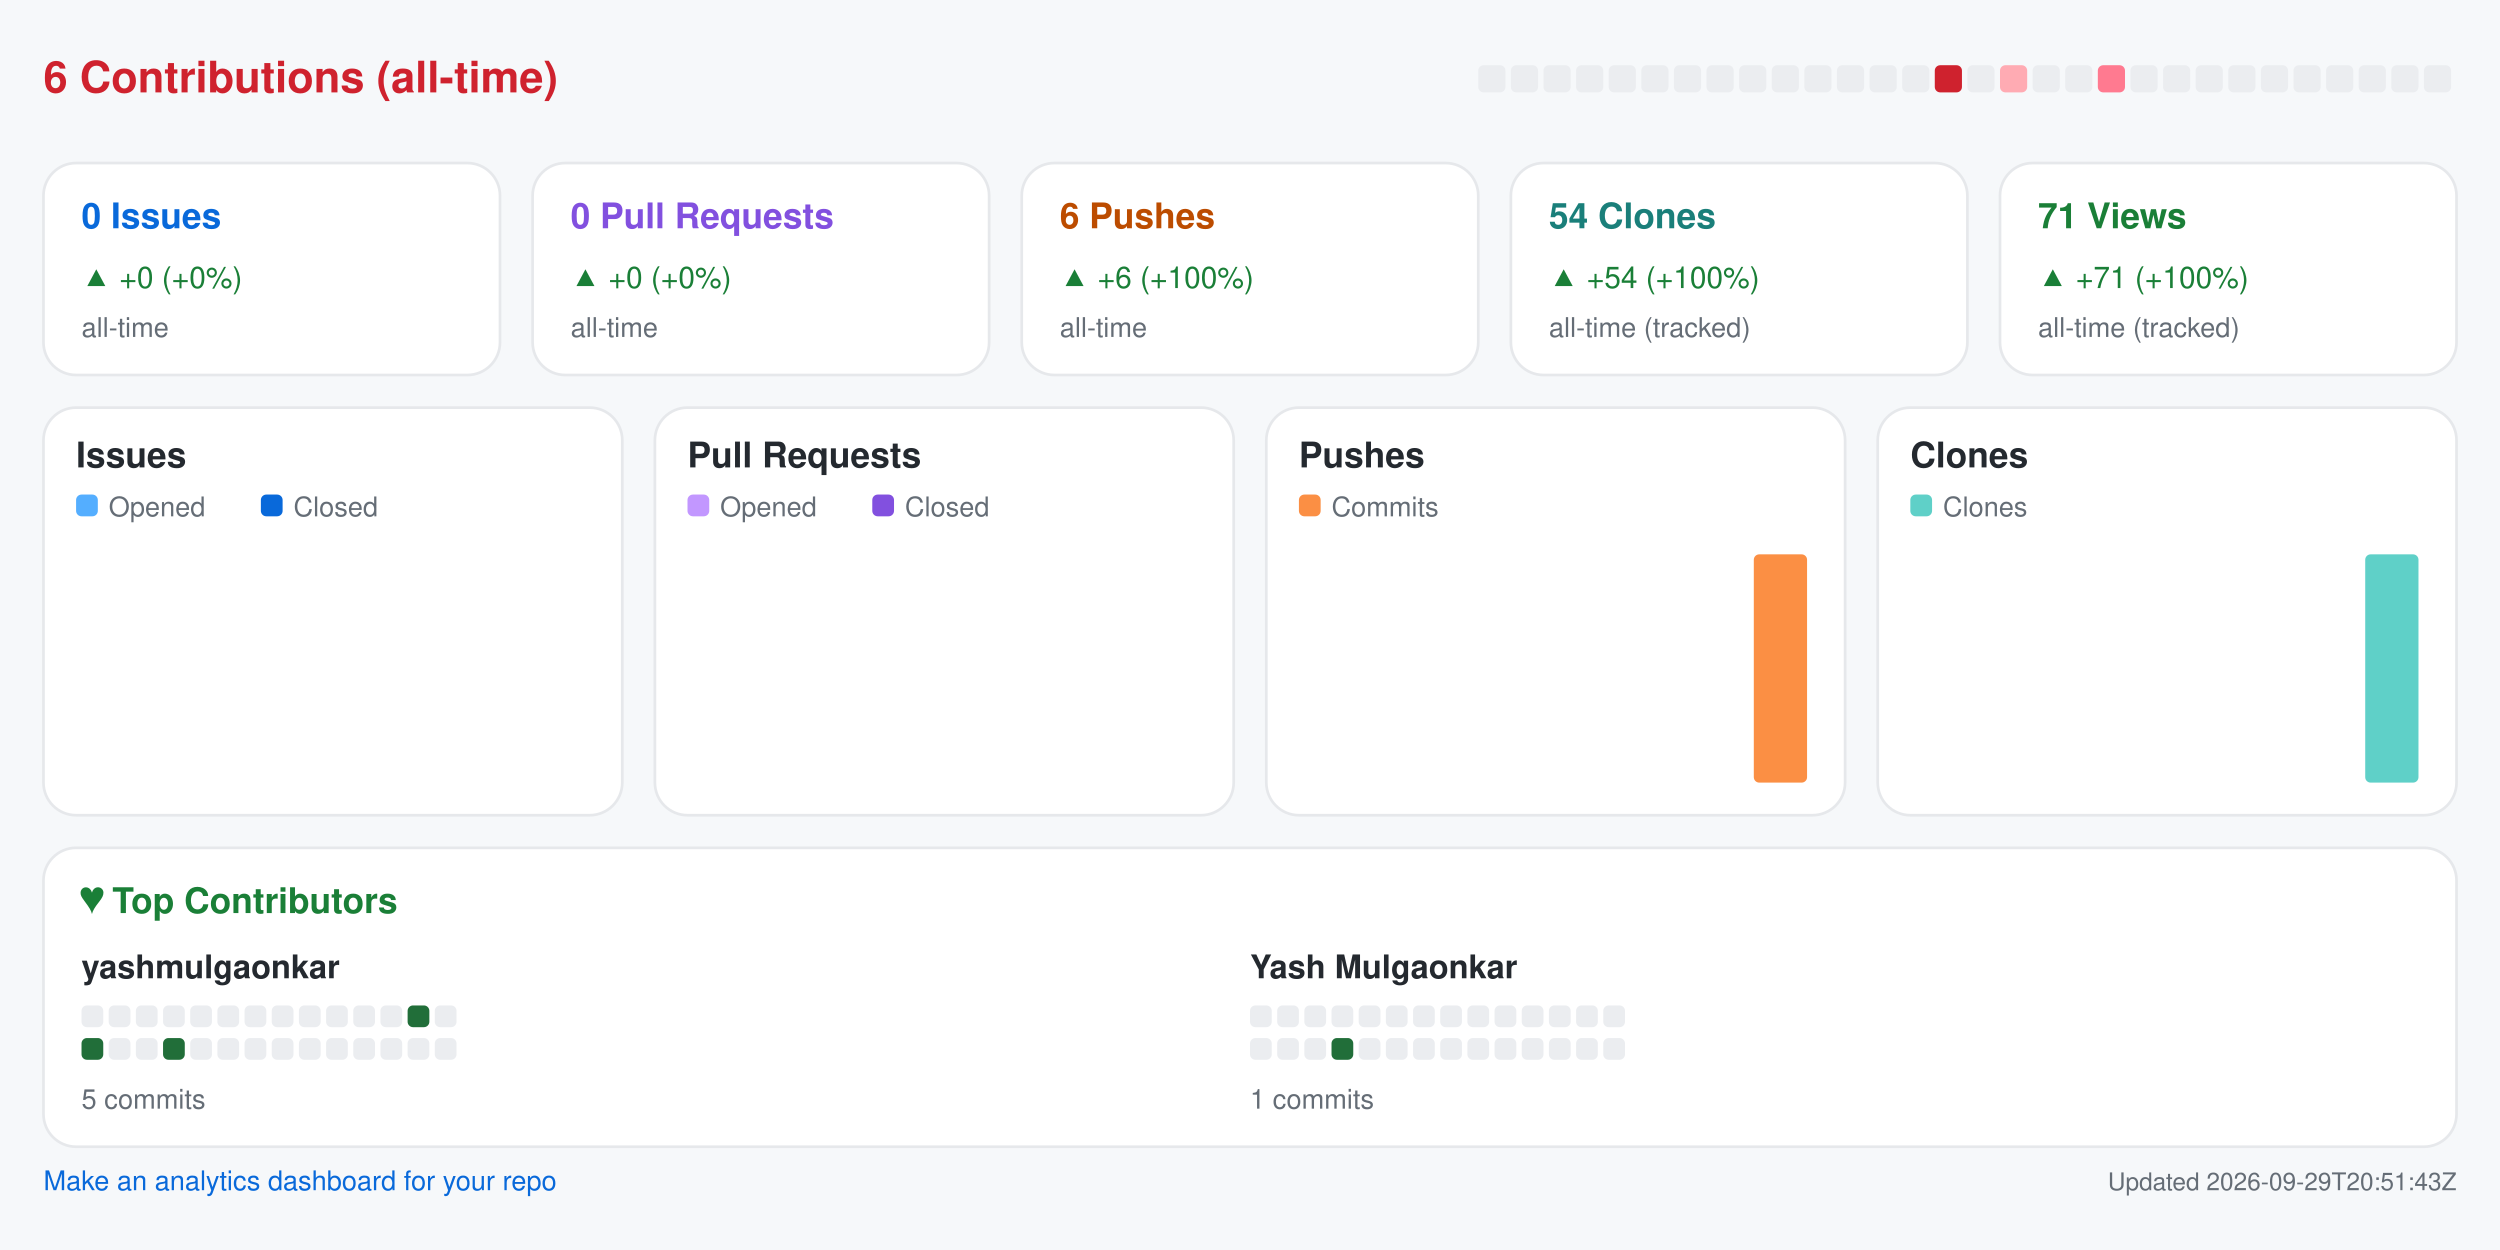
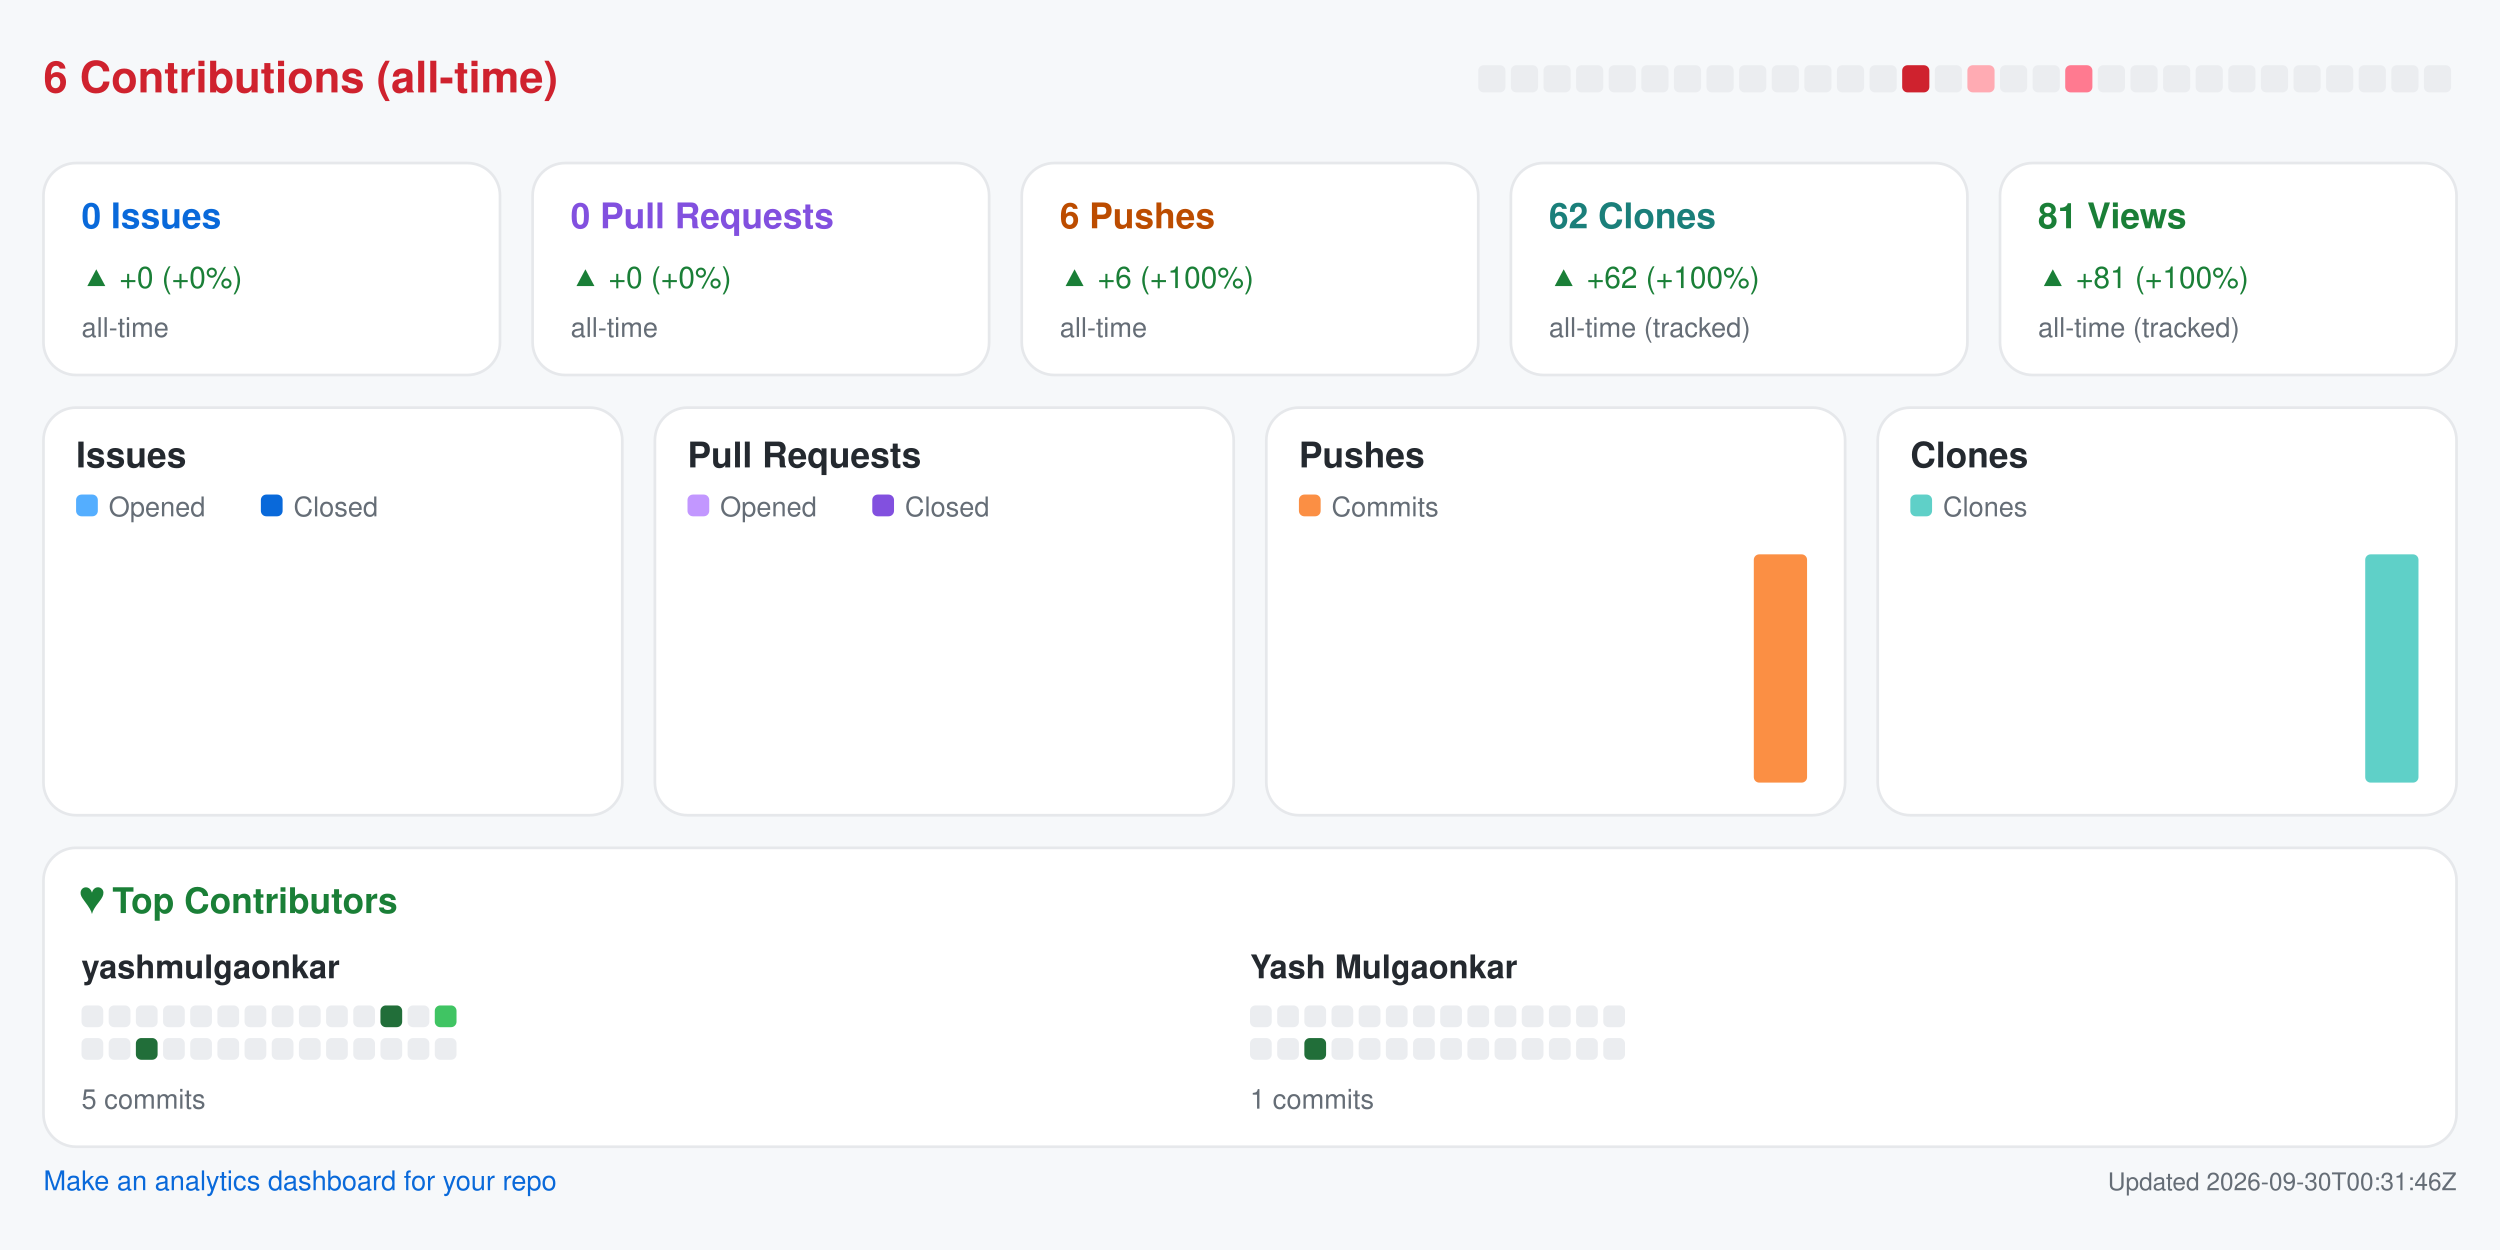
<svg xmlns="http://www.w3.org/2000/svg" width="920" height="460" viewBox="0 0 920 460" role="img" aria-label="Repository analytics for yashmulgaonkar/pi-tools">
  <rect x="0.0" y="0.0" width="920.0" height="460.0" rx="0" fill="#f6f8fa" />
  <text x="16.0" y="34.0" fill="#cf222e" font-size="16" font-family="-apple-system,BlinkMacSystemFont,Segoe UI,Helvetica,Arial,sans-serif" font-weight="600" text-anchor="start">6 Contributions (all-time)</text>
  <rect x="544.0" y="24.0" width="10.0" height="10.0" rx="2" fill="#ebedf0" />
  <rect x="556.0" y="24.0" width="10.0" height="10.0" rx="2" fill="#ebedf0" />
  <rect x="568.0" y="24.0" width="10.0" height="10.0" rx="2" fill="#ebedf0" />
  <rect x="580.0" y="24.0" width="10.0" height="10.0" rx="2" fill="#ebedf0" />
  <rect x="592.0" y="24.0" width="10.0" height="10.0" rx="2" fill="#ebedf0" />
  <rect x="604.0" y="24.0" width="10.0" height="10.0" rx="2" fill="#ebedf0" />
  <rect x="616.0" y="24.0" width="10.0" height="10.0" rx="2" fill="#ebedf0" />
  <rect x="628.0" y="24.0" width="10.0" height="10.0" rx="2" fill="#ebedf0" />
  <rect x="640.0" y="24.0" width="10.0" height="10.0" rx="2" fill="#ebedf0" />
  <rect x="652.0" y="24.0" width="10.0" height="10.0" rx="2" fill="#ebedf0" />
  <rect x="664.0" y="24.0" width="10.0" height="10.0" rx="2" fill="#ebedf0" />
  <rect x="676.0" y="24.0" width="10.0" height="10.0" rx="2" fill="#ebedf0" />
  <rect x="688.0" y="24.0" width="10.0" height="10.0" rx="2" fill="#ebedf0" />
-   <rect x="700.0" y="24.0" width="10.0" height="10.0" rx="2" fill="#ebedf0" />
-   <rect x="712.0" y="24.0" width="10.0" height="10.0" rx="2" fill="#cf222e" />
-   <rect x="724.0" y="24.0" width="10.0" height="10.0" rx="2" fill="#ebedf0" />
-   <rect x="736.0" y="24.0" width="10.0" height="10.0" rx="2" fill="#ffabb3" />
+   <rect x="700.0" y="24.0" width="10.0" height="10.0" rx="2" fill="#cf222e" />
+   <rect x="712.0" y="24.0" width="10.0" height="10.0" rx="2" fill="#ebedf0" />
+   <rect x="724.0" y="24.0" width="10.0" height="10.0" rx="2" fill="#ffabb3" />
+   <rect x="736.0" y="24.0" width="10.0" height="10.0" rx="2" fill="#ebedf0" />
  <rect x="748.0" y="24.0" width="10.0" height="10.0" rx="2" fill="#ebedf0" />
-   <rect x="760.0" y="24.0" width="10.0" height="10.0" rx="2" fill="#ebedf0" />
-   <rect x="772.0" y="24.0" width="10.0" height="10.0" rx="2" fill="#ff7a90" />
+   <rect x="760.0" y="24.0" width="10.0" height="10.0" rx="2" fill="#ff7a90" />
+   <rect x="772.0" y="24.0" width="10.0" height="10.0" rx="2" fill="#ebedf0" />
  <rect x="784.0" y="24.0" width="10.0" height="10.0" rx="2" fill="#ebedf0" />
  <rect x="796.0" y="24.0" width="10.0" height="10.0" rx="2" fill="#ebedf0" />
  <rect x="808.0" y="24.0" width="10.0" height="10.0" rx="2" fill="#ebedf0" />
  <rect x="820.0" y="24.0" width="10.0" height="10.0" rx="2" fill="#ebedf0" />
  <rect x="832.0" y="24.0" width="10.0" height="10.0" rx="2" fill="#ebedf0" />
  <rect x="844.0" y="24.0" width="10.0" height="10.0" rx="2" fill="#ebedf0" />
  <rect x="856.0" y="24.0" width="10.0" height="10.0" rx="2" fill="#ebedf0" />
  <rect x="868.0" y="24.0" width="10.0" height="10.0" rx="2" fill="#ebedf0" />
  <rect x="880.0" y="24.0" width="10.0" height="10.0" rx="2" fill="#ebedf0" />
  <rect x="892.0" y="24.0" width="10.0" height="10.0" rx="2" fill="#ebedf0" />
  <rect x="16.0" y="60.0" width="168.0" height="78.0" rx="12" fill="#ffffff" stroke="#e6e8eb" />
  <text x="30.0" y="84.0" fill="#0969da" font-size="13" font-family="-apple-system,BlinkMacSystemFont,Segoe UI,Helvetica,Arial,sans-serif" font-weight="600" text-anchor="start">0 Issues</text>
  <text x="30.0" y="106.0" fill="#1a7f37" font-size="11" font-family="-apple-system,BlinkMacSystemFont,Segoe UI,Helvetica,Arial,sans-serif" font-weight="400" text-anchor="start">▲ +0 (+0%)</text>
  <text x="30.0" y="124.0" fill="#656d76" font-size="10" font-family="-apple-system,BlinkMacSystemFont,Segoe UI,Helvetica,Arial,sans-serif" font-weight="400" text-anchor="start">all-time</text>
  <rect x="196.0" y="60.0" width="168.0" height="78.0" rx="12" fill="#ffffff" stroke="#e6e8eb" />
  <text x="210.0" y="84.0" fill="#8250df" font-size="13" font-family="-apple-system,BlinkMacSystemFont,Segoe UI,Helvetica,Arial,sans-serif" font-weight="600" text-anchor="start">0 Pull Requests</text>
  <text x="210.0" y="106.0" fill="#1a7f37" font-size="11" font-family="-apple-system,BlinkMacSystemFont,Segoe UI,Helvetica,Arial,sans-serif" font-weight="400" text-anchor="start">▲ +0 (+0%)</text>
  <text x="210.0" y="124.0" fill="#656d76" font-size="10" font-family="-apple-system,BlinkMacSystemFont,Segoe UI,Helvetica,Arial,sans-serif" font-weight="400" text-anchor="start">all-time</text>
  <rect x="376.0" y="60.0" width="168.0" height="78.0" rx="12" fill="#ffffff" stroke="#e6e8eb" />
  <text x="390.0" y="84.0" fill="#bc4c00" font-size="13" font-family="-apple-system,BlinkMacSystemFont,Segoe UI,Helvetica,Arial,sans-serif" font-weight="600" text-anchor="start">6 Pushes</text>
  <text x="390.0" y="106.0" fill="#1a7f37" font-size="11" font-family="-apple-system,BlinkMacSystemFont,Segoe UI,Helvetica,Arial,sans-serif" font-weight="400" text-anchor="start">▲ +6 (+100%)</text>
  <text x="390.0" y="124.0" fill="#656d76" font-size="10" font-family="-apple-system,BlinkMacSystemFont,Segoe UI,Helvetica,Arial,sans-serif" font-weight="400" text-anchor="start">all-time</text>
  <rect x="556.0" y="60.0" width="168.0" height="78.0" rx="12" fill="#ffffff" stroke="#e6e8eb" />
-   <text x="570.0" y="84.0" fill="#1a7f7a" font-size="13" font-family="-apple-system,BlinkMacSystemFont,Segoe UI,Helvetica,Arial,sans-serif" font-weight="600" text-anchor="start">54 Clones</text>
-   <text x="570.0" y="106.0" fill="#1a7f37" font-size="11" font-family="-apple-system,BlinkMacSystemFont,Segoe UI,Helvetica,Arial,sans-serif" font-weight="400" text-anchor="start">▲ +54 (+100%)</text>
+   <text x="570.0" y="84.0" fill="#1a7f7a" font-size="13" font-family="-apple-system,BlinkMacSystemFont,Segoe UI,Helvetica,Arial,sans-serif" font-weight="600" text-anchor="start">62 Clones</text>
+   <text x="570.0" y="106.0" fill="#1a7f37" font-size="11" font-family="-apple-system,BlinkMacSystemFont,Segoe UI,Helvetica,Arial,sans-serif" font-weight="400" text-anchor="start">▲ +62 (+100%)</text>
  <text x="570.0" y="124.0" fill="#656d76" font-size="10" font-family="-apple-system,BlinkMacSystemFont,Segoe UI,Helvetica,Arial,sans-serif" font-weight="400" text-anchor="start">all-time (tracked)</text>
  <rect x="736.0" y="60.0" width="168.0" height="78.0" rx="12" fill="#ffffff" stroke="#e6e8eb" />
-   <text x="750.0" y="84.0" fill="#1a7f37" font-size="13" font-family="-apple-system,BlinkMacSystemFont,Segoe UI,Helvetica,Arial,sans-serif" font-weight="600" text-anchor="start">71 Views</text>
-   <text x="750.0" y="106.0" fill="#1a7f37" font-size="11" font-family="-apple-system,BlinkMacSystemFont,Segoe UI,Helvetica,Arial,sans-serif" font-weight="400" text-anchor="start">▲ +71 (+100%)</text>
+   <text x="750.0" y="84.0" fill="#1a7f37" font-size="13" font-family="-apple-system,BlinkMacSystemFont,Segoe UI,Helvetica,Arial,sans-serif" font-weight="600" text-anchor="start">81 Views</text>
+   <text x="750.0" y="106.0" fill="#1a7f37" font-size="11" font-family="-apple-system,BlinkMacSystemFont,Segoe UI,Helvetica,Arial,sans-serif" font-weight="400" text-anchor="start">▲ +81 (+100%)</text>
  <text x="750.0" y="124.0" fill="#656d76" font-size="10" font-family="-apple-system,BlinkMacSystemFont,Segoe UI,Helvetica,Arial,sans-serif" font-weight="400" text-anchor="start">all-time (tracked)</text>
  <rect x="16.0" y="150.0" width="213.0" height="150.0" rx="12" fill="#ffffff" stroke="#e6e8eb" />
  <text x="28.0" y="172.0" fill="#24292f" font-size="13" font-family="-apple-system,BlinkMacSystemFont,Segoe UI,Helvetica,Arial,sans-serif" font-weight="600" text-anchor="start">Issues</text>
  <rect x="28.0" y="182.0" width="8.0" height="8.0" rx="2" fill="#54aeff" />
  <text x="40.0" y="190.0" fill="#656d76" font-size="10" font-family="-apple-system,BlinkMacSystemFont,Segoe UI,Helvetica,Arial,sans-serif" font-weight="400" text-anchor="start">Opened</text>
  <rect x="96.0" y="182.0" width="8.0" height="8.0" rx="2" fill="#0969da" />
  <text x="108.0" y="190.0" fill="#656d76" font-size="10" font-family="-apple-system,BlinkMacSystemFont,Segoe UI,Helvetica,Arial,sans-serif" font-weight="400" text-anchor="start">Closed</text>
  <rect x="30.0" y="288.0" width="8.8" height="0.0" rx="2" fill="#54aeff" />
  <rect x="39.8" y="288.0" width="8.8" height="0.0" rx="2" fill="#0969da" />
  <rect x="53.6" y="288.0" width="8.8" height="0.0" rx="2" fill="#54aeff" />
  <rect x="63.4" y="288.0" width="8.8" height="0.0" rx="2" fill="#0969da" />
  <rect x="77.2" y="288.0" width="8.8" height="0.0" rx="2" fill="#54aeff" />
  <rect x="87.1" y="288.0" width="8.8" height="0.0" rx="2" fill="#0969da" />
  <rect x="100.9" y="288.0" width="8.8" height="0.0" rx="2" fill="#54aeff" />
  <rect x="110.7" y="288.0" width="8.8" height="0.0" rx="2" fill="#0969da" />
  <rect x="124.5" y="288.0" width="8.8" height="0.0" rx="2" fill="#54aeff" />
  <rect x="134.3" y="288.0" width="8.8" height="0.0" rx="2" fill="#0969da" />
  <rect x="148.1" y="288.0" width="8.8" height="0.0" rx="2" fill="#54aeff" />
  <rect x="157.9" y="288.0" width="8.8" height="0.0" rx="2" fill="#0969da" />
  <rect x="171.8" y="288.0" width="8.8" height="0.0" rx="2" fill="#54aeff" />
  <rect x="181.6" y="288.0" width="8.8" height="0.0" rx="2" fill="#0969da" />
  <rect x="195.4" y="288.0" width="8.8" height="0.0" rx="2" fill="#54aeff" />
  <rect x="205.2" y="288.0" width="8.8" height="0.0" rx="2" fill="#0969da" />
  <rect x="241.0" y="150.0" width="213.0" height="150.0" rx="12" fill="#ffffff" stroke="#e6e8eb" />
  <text x="253.0" y="172.0" fill="#24292f" font-size="13" font-family="-apple-system,BlinkMacSystemFont,Segoe UI,Helvetica,Arial,sans-serif" font-weight="600" text-anchor="start">Pull Requests</text>
  <rect x="253.0" y="182.0" width="8.0" height="8.0" rx="2" fill="#c297ff" />
  <text x="265.0" y="190.0" fill="#656d76" font-size="10" font-family="-apple-system,BlinkMacSystemFont,Segoe UI,Helvetica,Arial,sans-serif" font-weight="400" text-anchor="start">Opened</text>
  <rect x="321.0" y="182.0" width="8.0" height="8.0" rx="2" fill="#8250df" />
  <text x="333.0" y="190.0" fill="#656d76" font-size="10" font-family="-apple-system,BlinkMacSystemFont,Segoe UI,Helvetica,Arial,sans-serif" font-weight="400" text-anchor="start">Closed</text>
  <rect x="255.0" y="288.0" width="8.8" height="0.0" rx="2" fill="#c297ff" />
  <rect x="264.8" y="288.0" width="8.8" height="0.0" rx="2" fill="#8250df" />
  <rect x="278.6" y="288.0" width="8.8" height="0.0" rx="2" fill="#c297ff" />
  <rect x="288.4" y="288.0" width="8.8" height="0.0" rx="2" fill="#8250df" />
  <rect x="302.2" y="288.0" width="8.8" height="0.0" rx="2" fill="#c297ff" />
  <rect x="312.1" y="288.0" width="8.8" height="0.0" rx="2" fill="#8250df" />
  <rect x="325.9" y="288.0" width="8.8" height="0.0" rx="2" fill="#c297ff" />
  <rect x="335.7" y="288.0" width="8.8" height="0.0" rx="2" fill="#8250df" />
  <rect x="349.5" y="288.0" width="8.8" height="0.0" rx="2" fill="#c297ff" />
  <rect x="359.3" y="288.0" width="8.8" height="0.0" rx="2" fill="#8250df" />
  <rect x="373.1" y="288.0" width="8.8" height="0.0" rx="2" fill="#c297ff" />
  <rect x="382.9" y="288.0" width="8.8" height="0.0" rx="2" fill="#8250df" />
  <rect x="396.8" y="288.0" width="8.8" height="0.0" rx="2" fill="#c297ff" />
  <rect x="406.6" y="288.0" width="8.8" height="0.0" rx="2" fill="#8250df" />
  <rect x="420.4" y="288.0" width="8.8" height="0.0" rx="2" fill="#c297ff" />
  <rect x="430.2" y="288.0" width="8.8" height="0.0" rx="2" fill="#8250df" />
  <rect x="466.0" y="150.0" width="213.0" height="150.0" rx="12" fill="#ffffff" stroke="#e6e8eb" />
  <text x="478.0" y="172.0" fill="#24292f" font-size="13" font-family="-apple-system,BlinkMacSystemFont,Segoe UI,Helvetica,Arial,sans-serif" font-weight="600" text-anchor="start">Pushes</text>
  <rect x="478.0" y="182.0" width="8.0" height="8.0" rx="2" fill="#fb8f44" />
  <text x="490.0" y="190.0" fill="#656d76" font-size="10" font-family="-apple-system,BlinkMacSystemFont,Segoe UI,Helvetica,Arial,sans-serif" font-weight="400" text-anchor="start">Commits</text>
  <rect x="480.0" y="288.0" width="19.6" height="0.0" rx="2" fill="#fb8f44" />
  <rect x="503.6" y="288.0" width="19.6" height="0.0" rx="2" fill="#fb8f44" />
  <rect x="527.2" y="288.0" width="19.6" height="0.0" rx="2" fill="#fb8f44" />
  <rect x="550.9" y="288.0" width="19.6" height="0.0" rx="2" fill="#fb8f44" />
  <rect x="574.5" y="288.0" width="19.6" height="0.0" rx="2" fill="#fb8f44" />
  <rect x="598.1" y="288.0" width="19.6" height="0.0" rx="2" fill="#fb8f44" />
  <rect x="621.8" y="288.0" width="19.6" height="0.0" rx="2" fill="#fb8f44" />
  <rect x="645.4" y="204.0" width="19.6" height="84.0" rx="2" fill="#fb8f44" />
  <rect x="691.0" y="150.0" width="213.0" height="150.0" rx="12" fill="#ffffff" stroke="#e6e8eb" />
  <text x="703.0" y="172.0" fill="#24292f" font-size="13" font-family="-apple-system,BlinkMacSystemFont,Segoe UI,Helvetica,Arial,sans-serif" font-weight="600" text-anchor="start">Clones</text>
  <rect x="703.0" y="182.0" width="8.0" height="8.0" rx="2" fill="#5fd0c8" />
  <text x="715.0" y="190.0" fill="#656d76" font-size="10" font-family="-apple-system,BlinkMacSystemFont,Segoe UI,Helvetica,Arial,sans-serif" font-weight="400" text-anchor="start">Clones</text>
  <rect x="705.0" y="288.0" width="19.6" height="0.0" rx="2" fill="#5fd0c8" />
  <rect x="728.6" y="288.0" width="19.6" height="0.0" rx="2" fill="#5fd0c8" />
  <rect x="752.2" y="288.0" width="19.6" height="0.0" rx="2" fill="#5fd0c8" />
  <rect x="775.9" y="288.0" width="19.6" height="0.0" rx="2" fill="#5fd0c8" />
  <rect x="799.5" y="288.0" width="19.6" height="0.0" rx="2" fill="#5fd0c8" />
  <rect x="823.1" y="288.0" width="19.6" height="0.0" rx="2" fill="#5fd0c8" />
  <rect x="846.8" y="288.0" width="19.6" height="0.0" rx="2" fill="#5fd0c8" />
  <rect x="870.4" y="204.0" width="19.6" height="84.0" rx="2" fill="#5fd0c8" />
  <rect x="16.0" y="312.0" width="888.0" height="110.0" rx="12" fill="#ffffff" stroke="#e6e8eb" />
  <text x="30.0" y="336.0" fill="#1a7f37" font-size="13" font-family="-apple-system,BlinkMacSystemFont,Segoe UI,Helvetica,Arial,sans-serif" font-weight="600" text-anchor="start">♥  Top Contributors</text>
  <text x="30.0" y="360.0" fill="#24292f" font-size="12" font-family="-apple-system,BlinkMacSystemFont,Segoe UI,Helvetica,Arial,sans-serif" font-weight="600" text-anchor="start">yashmulgaonkar</text>
  <rect x="30.0" y="370.0" width="8.0" height="8.0" rx="2" fill="#ebedf0" />
  <rect x="40.0" y="370.0" width="8.0" height="8.0" rx="2" fill="#ebedf0" />
  <rect x="50.0" y="370.0" width="8.0" height="8.0" rx="2" fill="#ebedf0" />
  <rect x="60.0" y="370.0" width="8.0" height="8.0" rx="2" fill="#ebedf0" />
  <rect x="70.0" y="370.0" width="8.0" height="8.0" rx="2" fill="#ebedf0" />
  <rect x="80.0" y="370.0" width="8.0" height="8.0" rx="2" fill="#ebedf0" />
  <rect x="90.0" y="370.0" width="8.0" height="8.0" rx="2" fill="#ebedf0" />
  <rect x="100.0" y="370.0" width="8.0" height="8.0" rx="2" fill="#ebedf0" />
  <rect x="110.0" y="370.0" width="8.0" height="8.0" rx="2" fill="#ebedf0" />
  <rect x="120.0" y="370.0" width="8.0" height="8.0" rx="2" fill="#ebedf0" />
  <rect x="130.0" y="370.0" width="8.0" height="8.0" rx="2" fill="#ebedf0" />
-   <rect x="140.0" y="370.0" width="8.0" height="8.0" rx="2" fill="#ebedf0" />
-   <rect x="150.0" y="370.0" width="8.0" height="8.0" rx="2" fill="#216e39" />
-   <rect x="160.0" y="370.0" width="8.0" height="8.0" rx="2" fill="#ebedf0" />
-   <rect x="30.0" y="382.0" width="8.0" height="8.0" rx="2" fill="#216e39" />
+   <rect x="140.0" y="370.0" width="8.0" height="8.0" rx="2" fill="#216e39" />
+   <rect x="150.0" y="370.0" width="8.0" height="8.0" rx="2" fill="#ebedf0" />
+   <rect x="160.0" y="370.0" width="8.0" height="8.0" rx="2" fill="#40c463" />
+   <rect x="30.0" y="382.0" width="8.0" height="8.0" rx="2" fill="#ebedf0" />
  <rect x="40.0" y="382.0" width="8.0" height="8.0" rx="2" fill="#ebedf0" />
-   <rect x="50.0" y="382.0" width="8.0" height="8.0" rx="2" fill="#ebedf0" />
-   <rect x="60.0" y="382.0" width="8.0" height="8.0" rx="2" fill="#216e39" />
+   <rect x="50.0" y="382.0" width="8.0" height="8.0" rx="2" fill="#216e39" />
+   <rect x="60.0" y="382.0" width="8.0" height="8.0" rx="2" fill="#ebedf0" />
  <rect x="70.0" y="382.0" width="8.0" height="8.0" rx="2" fill="#ebedf0" />
  <rect x="80.0" y="382.0" width="8.0" height="8.0" rx="2" fill="#ebedf0" />
  <rect x="90.0" y="382.0" width="8.0" height="8.0" rx="2" fill="#ebedf0" />
  <rect x="100.0" y="382.0" width="8.0" height="8.0" rx="2" fill="#ebedf0" />
  <rect x="110.0" y="382.0" width="8.0" height="8.0" rx="2" fill="#ebedf0" />
  <rect x="120.0" y="382.0" width="8.0" height="8.0" rx="2" fill="#ebedf0" />
  <rect x="130.0" y="382.0" width="8.0" height="8.0" rx="2" fill="#ebedf0" />
  <rect x="140.0" y="382.0" width="8.0" height="8.0" rx="2" fill="#ebedf0" />
  <rect x="150.0" y="382.0" width="8.0" height="8.0" rx="2" fill="#ebedf0" />
  <rect x="160.0" y="382.0" width="8.0" height="8.0" rx="2" fill="#ebedf0" />
  <text x="30.0" y="408.0" fill="#656d76" font-size="10" font-family="-apple-system,BlinkMacSystemFont,Segoe UI,Helvetica,Arial,sans-serif" font-weight="400" text-anchor="start">5 commits</text>
  <text x="460.0" y="360.0" fill="#24292f" font-size="12" font-family="-apple-system,BlinkMacSystemFont,Segoe UI,Helvetica,Arial,sans-serif" font-weight="600" text-anchor="start">Yash Mulgaonkar</text>
  <rect x="460.0" y="370.0" width="8.0" height="8.0" rx="2" fill="#ebedf0" />
  <rect x="470.0" y="370.0" width="8.0" height="8.0" rx="2" fill="#ebedf0" />
  <rect x="480.0" y="370.0" width="8.0" height="8.0" rx="2" fill="#ebedf0" />
  <rect x="490.0" y="370.0" width="8.0" height="8.0" rx="2" fill="#ebedf0" />
  <rect x="500.0" y="370.0" width="8.0" height="8.0" rx="2" fill="#ebedf0" />
  <rect x="510.0" y="370.0" width="8.0" height="8.0" rx="2" fill="#ebedf0" />
  <rect x="520.0" y="370.0" width="8.0" height="8.0" rx="2" fill="#ebedf0" />
  <rect x="530.0" y="370.0" width="8.0" height="8.0" rx="2" fill="#ebedf0" />
  <rect x="540.0" y="370.0" width="8.0" height="8.0" rx="2" fill="#ebedf0" />
  <rect x="550.0" y="370.0" width="8.0" height="8.0" rx="2" fill="#ebedf0" />
  <rect x="560.0" y="370.0" width="8.0" height="8.0" rx="2" fill="#ebedf0" />
  <rect x="570.0" y="370.0" width="8.0" height="8.0" rx="2" fill="#ebedf0" />
  <rect x="580.0" y="370.0" width="8.0" height="8.0" rx="2" fill="#ebedf0" />
  <rect x="590.0" y="370.0" width="8.0" height="8.0" rx="2" fill="#ebedf0" />
  <rect x="460.0" y="382.0" width="8.0" height="8.0" rx="2" fill="#ebedf0" />
  <rect x="470.0" y="382.0" width="8.0" height="8.0" rx="2" fill="#ebedf0" />
-   <rect x="480.0" y="382.0" width="8.0" height="8.0" rx="2" fill="#ebedf0" />
-   <rect x="490.0" y="382.0" width="8.0" height="8.0" rx="2" fill="#216e39" />
+   <rect x="480.0" y="382.0" width="8.0" height="8.0" rx="2" fill="#216e39" />
+   <rect x="490.0" y="382.0" width="8.0" height="8.0" rx="2" fill="#ebedf0" />
  <rect x="500.0" y="382.0" width="8.0" height="8.0" rx="2" fill="#ebedf0" />
  <rect x="510.0" y="382.0" width="8.0" height="8.0" rx="2" fill="#ebedf0" />
  <rect x="520.0" y="382.0" width="8.0" height="8.0" rx="2" fill="#ebedf0" />
  <rect x="530.0" y="382.0" width="8.0" height="8.0" rx="2" fill="#ebedf0" />
  <rect x="540.0" y="382.0" width="8.0" height="8.0" rx="2" fill="#ebedf0" />
  <rect x="550.0" y="382.0" width="8.0" height="8.0" rx="2" fill="#ebedf0" />
  <rect x="560.0" y="382.0" width="8.0" height="8.0" rx="2" fill="#ebedf0" />
  <rect x="570.0" y="382.0" width="8.0" height="8.0" rx="2" fill="#ebedf0" />
  <rect x="580.0" y="382.0" width="8.0" height="8.0" rx="2" fill="#ebedf0" />
  <rect x="590.0" y="382.0" width="8.0" height="8.0" rx="2" fill="#ebedf0" />
  <text x="460.0" y="408.0" fill="#656d76" font-size="10" font-family="-apple-system,BlinkMacSystemFont,Segoe UI,Helvetica,Arial,sans-serif" font-weight="400" text-anchor="start">1 commits</text>
  <a href="https://github.com/yashmulgaonkar/repo-analytics" target="_blank" rel="noopener noreferrer">
    <text x="16.0" y="438.0" fill="#0969da" font-size="10" font-family="-apple-system,BlinkMacSystemFont,Segoe UI,Helvetica,Arial,sans-serif" font-weight="400" text-anchor="start">Make an analytics dashboard for your repo</text>
  </a>
-   <text x="904.0" y="438.0" fill="#656d76" font-size="9" font-family="-apple-system,BlinkMacSystemFont,Segoe UI,Helvetica,Arial,sans-serif" font-weight="400" text-anchor="end">Updated 2026-09-29T20:51:43Z</text>
+   <text x="904.0" y="438.0" fill="#656d76" font-size="9" font-family="-apple-system,BlinkMacSystemFont,Segoe UI,Helvetica,Arial,sans-serif" font-weight="400" text-anchor="end">Updated 2026-09-30T00:31:46Z</text>
</svg>
